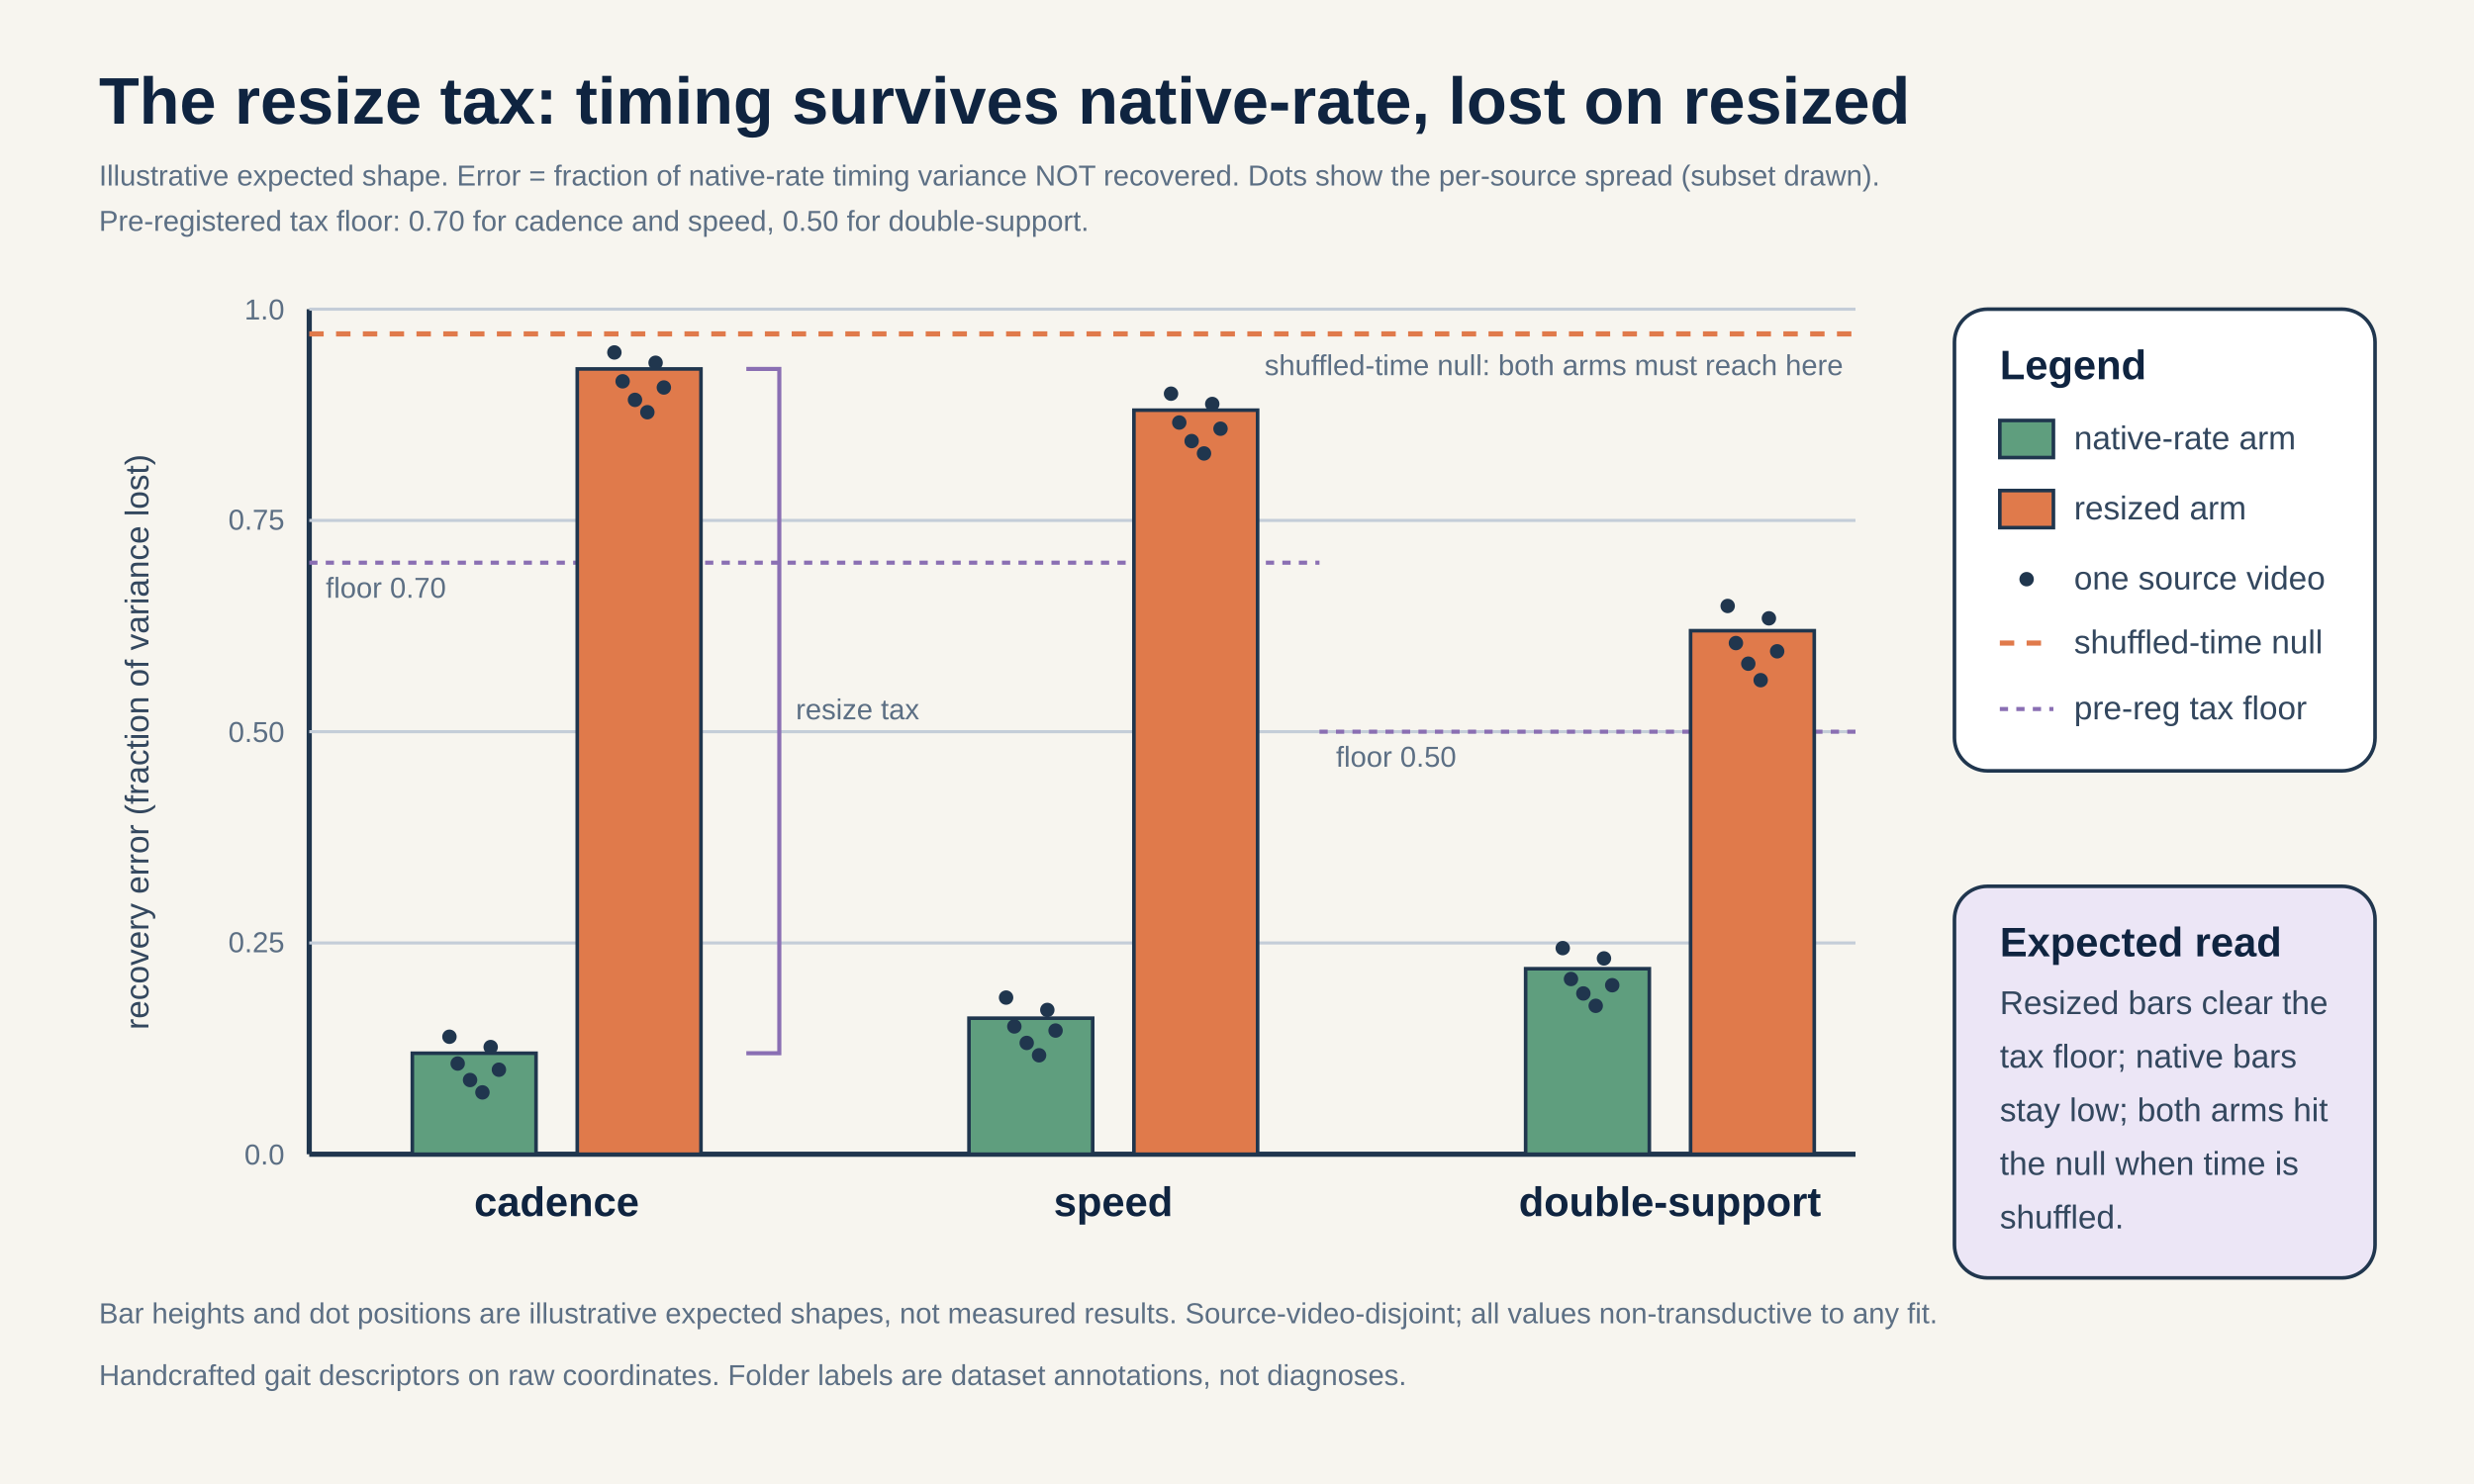
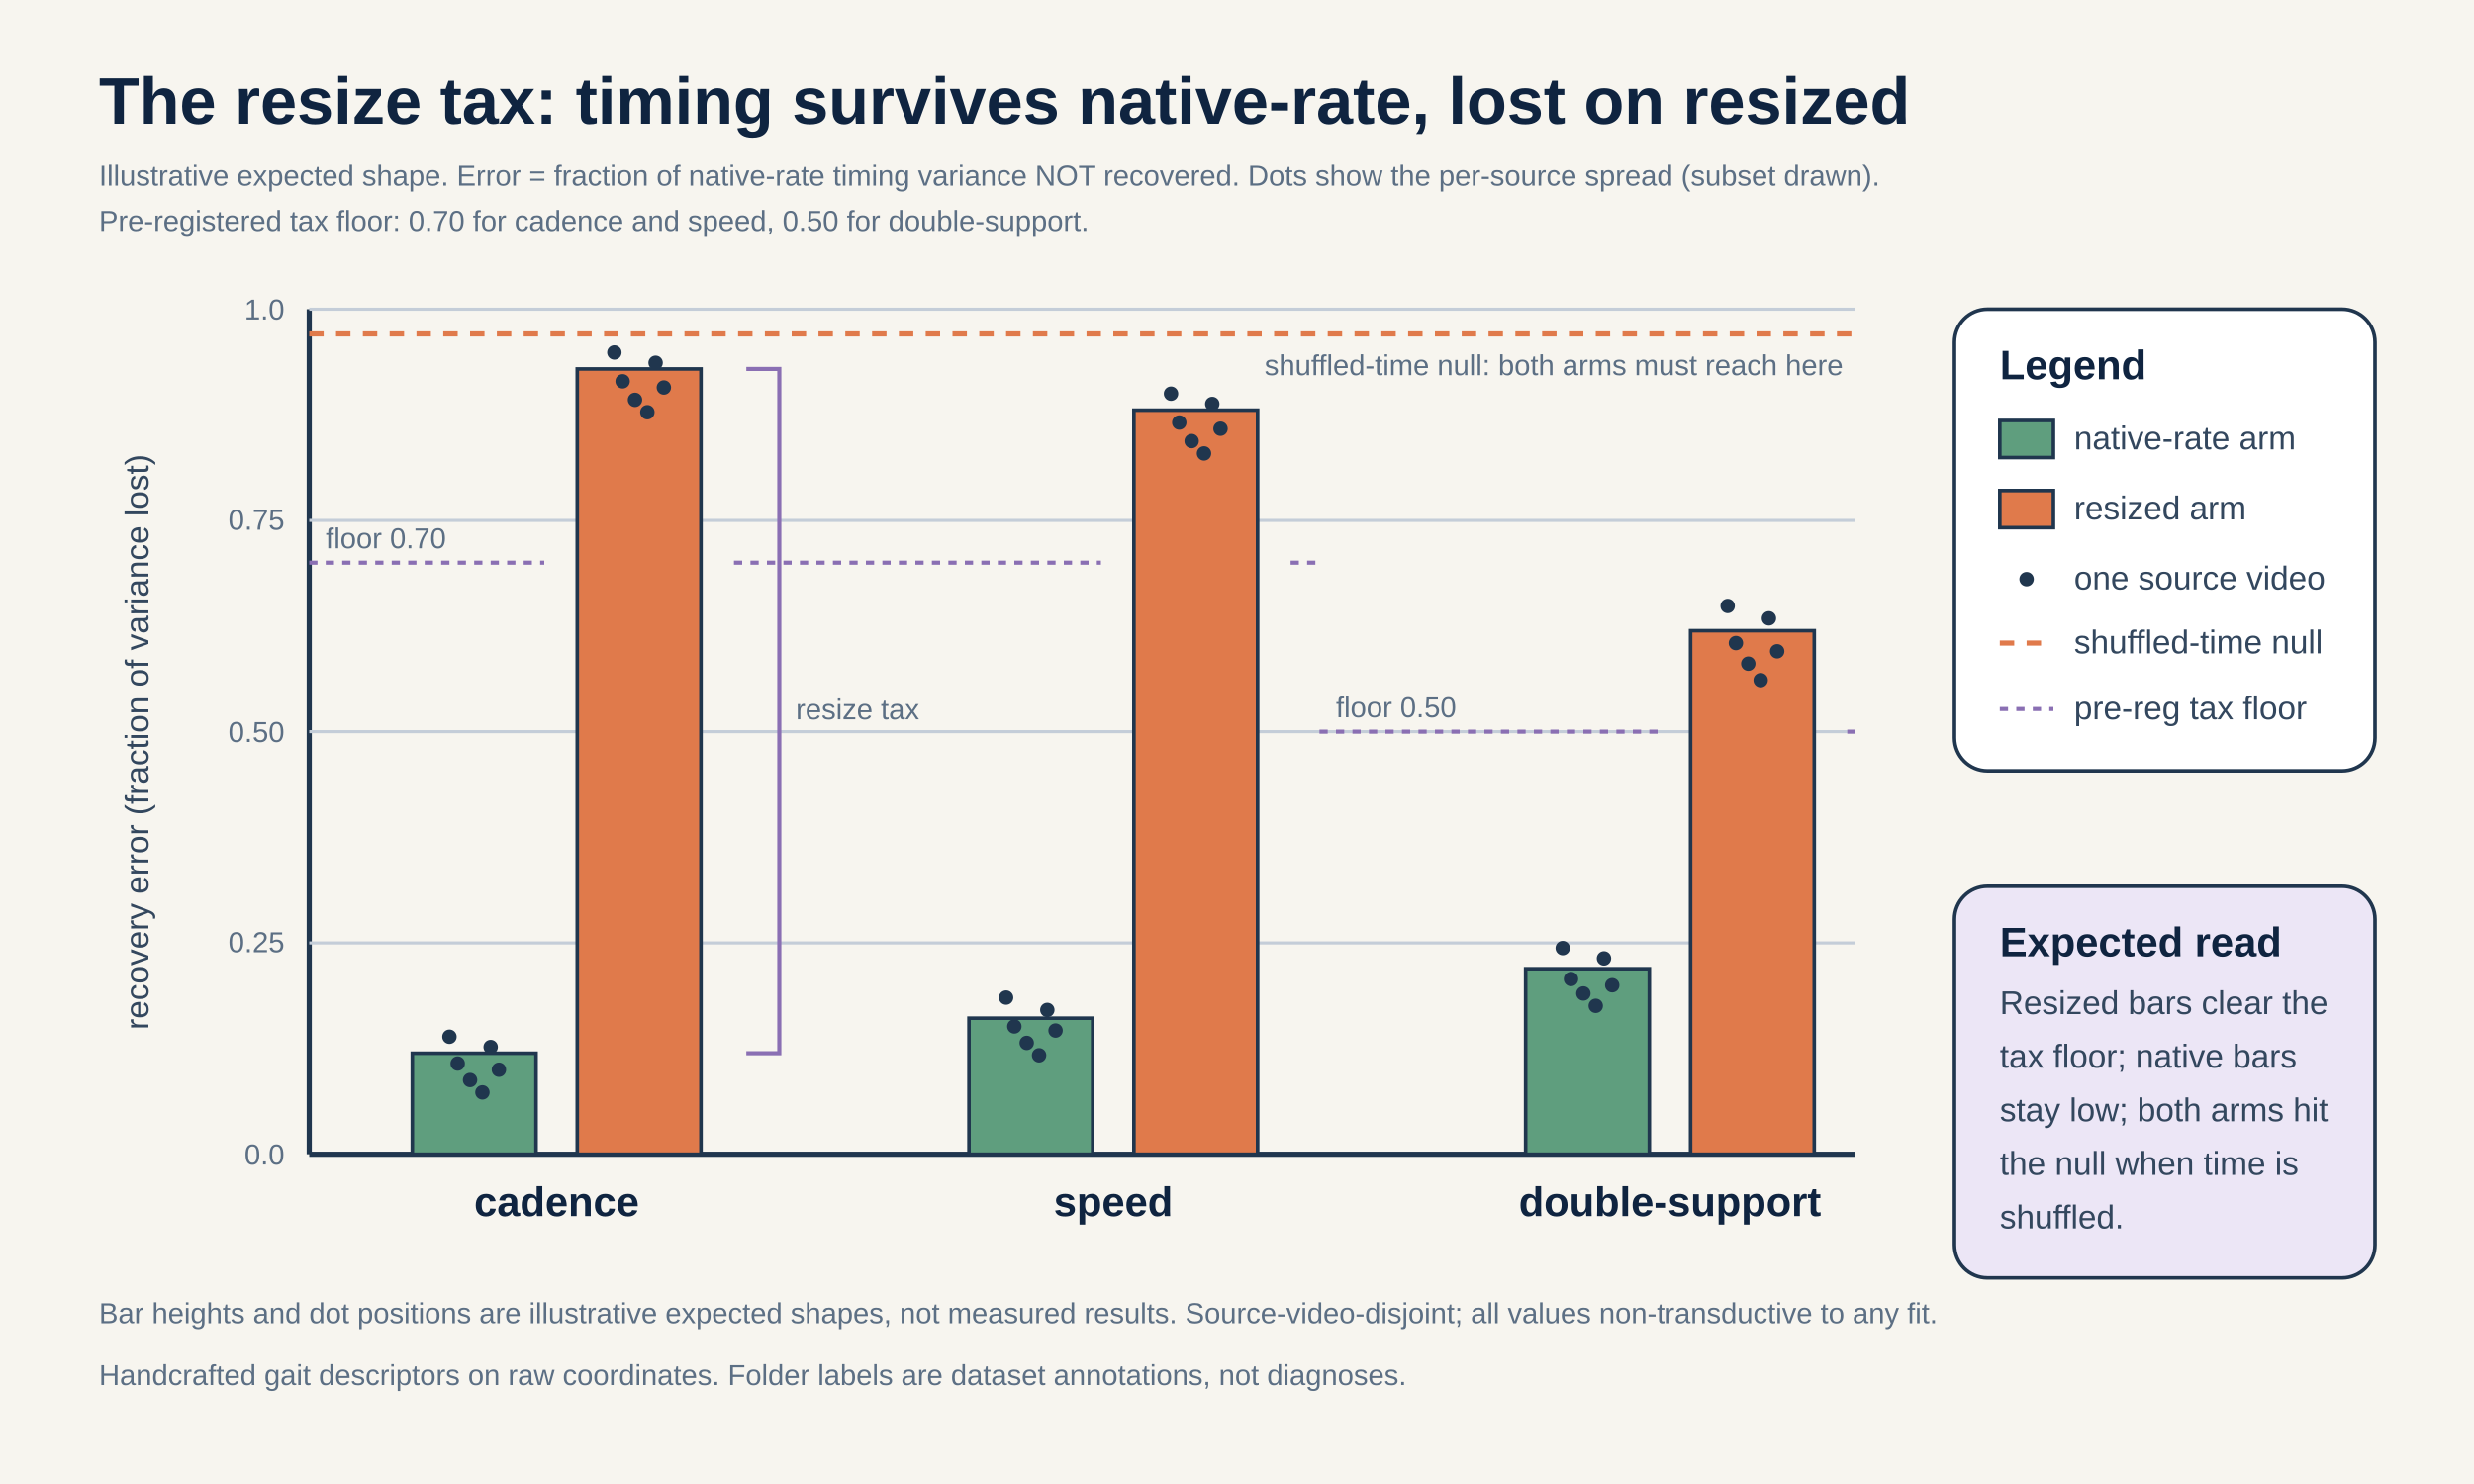
<svg xmlns="http://www.w3.org/2000/svg" viewBox="0 0 1200 720" role="img" aria-labelledby="fig2title fig2desc">
  <defs>
    <marker id="arrow" markerWidth="8" markerHeight="8" refX="7" refY="4" orient="auto" markerUnits="userSpaceOnUse">
      <path d="M0,0 L8,4 L0,8 z" fill="#20364e" />
    </marker>
    <style>
      .h{font-family:Arial,Helvetica,sans-serif;font-weight:700;font-size:32px;fill:#0f2440;}
      .t{font-family:Arial,Helvetica,sans-serif;font-weight:700;font-size:20px;fill:#0f2440;}
      .b{font-family:Arial,Helvetica,sans-serif;font-size:16px;fill:#33475e;}
      .s{font-family:Arial,Helvetica,sans-serif;font-size:14px;fill:#5c6f84;}
      .w{font-family:Arial,Helvetica,sans-serif;font-weight:700;font-size:16px;fill:#ffffff;}
      .ws{font-family:Arial,Helvetica,sans-serif;font-size:14px;fill:#cdd8e4;}
    </style>
  </defs>
  <rect x="0" y="0" width="1200" height="720" fill="#f7f5ef" />
  <text x="48" y="60" class="h">The resize tax: timing survives native-rate, lost on resized</text>
  <text x="48" y="90" class="s">Illustrative expected shape. Error = fraction of native-rate timing variance NOT recovered. Dots show the per-source spread (subset drawn).</text>
  <text x="48" y="112" class="s">Pre-registered tax floor: 0.70 for cadence and speed, 0.50 for double-support.</text>
  <g>
    <line x1="150" y1="150" x2="150" y2="560" stroke="#20364e" stroke-width="2.5" />
    <line x1="150" y1="560" x2="900" y2="560" stroke="#20364e" stroke-width="2.5" />
    <g stroke="#c4cdd8" stroke-width="1.5">
      <line x1="150" y1="150" x2="900" y2="150" />
      <line x1="150" y1="252.5" x2="900" y2="252.5" />
      <line x1="150" y1="355" x2="900" y2="355" />
      <line x1="150" y1="457.5" x2="900" y2="457.5" />
    </g>
    <text x="138" y="155" text-anchor="end" class="s">1.0</text>
    <text x="138" y="257" text-anchor="end" class="s">0.75</text>
    <text x="138" y="360" text-anchor="end" class="s">0.50</text>
    <text x="138" y="462" text-anchor="end" class="s">0.25</text>
    <text x="138" y="565" text-anchor="end" class="s">0.0</text>
    <text x="72" y="360" text-anchor="middle" class="b" transform="rotate(-90 72 360)">recovery error (fraction of variance lost)</text>
  </g>
-   <g>
-     <line x1="150" y1="273" x2="640" y2="273" stroke="#8a6fb3" stroke-width="2" stroke-dasharray="4 4" />
-     <text x="158" y="290" class="s" fill="#8a6fb3">floor 0.70</text>
-     <line x1="640" y1="355" x2="900" y2="355" stroke="#8a6fb3" stroke-width="2" stroke-dasharray="4 4" />
-     <text x="648" y="372" class="s" fill="#8a6fb3">floor 0.50</text>
+   <g stroke="#8a6fb3" stroke-width="2" stroke-dasharray="4 4">
+     <line x1="150" y1="273" x2="264" y2="273" />
+     <line x1="356" y1="273" x2="534" y2="273" />
+     <line x1="626" y1="273" x2="640" y2="273" />
  </g>
+   <text x="158" y="266" class="s" fill="#8a6fb3">floor 0.70</text>
+   <g stroke="#8a6fb3" stroke-width="2" stroke-dasharray="4 4">
+     <line x1="640" y1="355" x2="804" y2="355" />
+     <line x1="896" y1="355" x2="900" y2="355" />
+   </g>
+   <text x="648" y="348" class="s" fill="#8a6fb3">floor 0.50</text>
  <line x1="150" y1="162" x2="900" y2="162" stroke="#e07a4b" stroke-width="2.5" stroke-dasharray="7 6" />
  <text x="894" y="182" text-anchor="end" class="s" fill="#e07a4b">shuffled-time null: both arms must reach here</text>
  <g>
    <rect x="200" y="511" width="60" height="49" fill="#5f9e7e" stroke="#20364e" stroke-width="1.75" />
    <rect x="280" y="179" width="60" height="381" fill="#e07a4b" stroke="#20364e" stroke-width="1.75" />
    <text x="270" y="590" text-anchor="middle" class="t">cadence</text>
  </g>
  <g>
    <rect x="470" y="494" width="60" height="66" fill="#5f9e7e" stroke="#20364e" stroke-width="1.75" />
    <rect x="550" y="199" width="60" height="361" fill="#e07a4b" stroke="#20364e" stroke-width="1.75" />
    <text x="540" y="590" text-anchor="middle" class="t">speed</text>
  </g>
  <g>
    <rect x="740" y="470" width="60" height="90" fill="#5f9e7e" stroke="#20364e" stroke-width="1.75" />
    <rect x="820" y="306" width="60" height="254" fill="#e07a4b" stroke="#20364e" stroke-width="1.75" />
    <text x="810" y="590" text-anchor="middle" class="t">double-support</text>
  </g>
  <g fill="#20364e">
    <circle cx="222" cy="516" r="3.5" />
    <circle cx="238" cy="508" r="3.5" />
    <circle cx="228" cy="524" r="3.5" />
    <circle cx="242" cy="519" r="3.5" />
    <circle cx="218" cy="503" r="3.5" />
    <circle cx="234" cy="530" r="3.5" />
    <circle cx="492" cy="498" r="3.5" />
    <circle cx="508" cy="490" r="3.5" />
    <circle cx="498" cy="506" r="3.5" />
    <circle cx="512" cy="500" r="3.5" />
    <circle cx="488" cy="484" r="3.5" />
    <circle cx="504" cy="512" r="3.5" />
    <circle cx="762" cy="475" r="3.5" />
    <circle cx="778" cy="465" r="3.5" />
    <circle cx="768" cy="482" r="3.5" />
    <circle cx="782" cy="478" r="3.5" />
    <circle cx="758" cy="460" r="3.5" />
    <circle cx="774" cy="488" r="3.5" />
  </g>
  <g fill="#20364e">
    <circle cx="302" cy="185" r="3.5" />
    <circle cx="318" cy="176" r="3.5" />
    <circle cx="308" cy="194" r="3.5" />
    <circle cx="322" cy="188" r="3.5" />
    <circle cx="298" cy="171" r="3.5" />
    <circle cx="314" cy="200" r="3.5" />
    <circle cx="572" cy="205" r="3.5" />
    <circle cx="588" cy="196" r="3.5" />
    <circle cx="578" cy="214" r="3.5" />
    <circle cx="592" cy="208" r="3.5" />
    <circle cx="568" cy="191" r="3.5" />
    <circle cx="584" cy="220" r="3.5" />
    <circle cx="842" cy="312" r="3.5" />
    <circle cx="858" cy="300" r="3.5" />
    <circle cx="848" cy="322" r="3.5" />
    <circle cx="862" cy="316" r="3.5" />
    <circle cx="838" cy="294" r="3.5" />
    <circle cx="854" cy="330" r="3.5" />
  </g>
  <path d="M362 511 L378 511 L378 179 L362 179" fill="none" stroke="#8a6fb3" stroke-width="2" />
  <text x="386" y="349" class="s" fill="#8a6fb3">resize tax</text>
  <g>
    <rect x="948" y="150" width="204" height="224" rx="16" fill="#ffffff" stroke="#20364e" stroke-width="1.75" />
    <text x="970" y="184" class="t">Legend</text>
    <rect x="970" y="204" width="26" height="18" fill="#5f9e7e" stroke="#20364e" stroke-width="1.75" />
    <text x="1006" y="218" class="b">native-rate arm</text>
    <rect x="970" y="238" width="26" height="18" fill="#e07a4b" stroke="#20364e" stroke-width="1.75" />
    <text x="1006" y="252" class="b">resized arm</text>
    <circle cx="983" cy="281" r="3.5" fill="#20364e" />
    <text x="1006" y="286" class="b">one source video</text>
    <line x1="970" y1="312" x2="996" y2="312" stroke="#e07a4b" stroke-width="2.5" stroke-dasharray="7 6" />
    <text x="1006" y="317" class="b">shuffled-time null</text>
    <line x1="970" y1="344" x2="996" y2="344" stroke="#8a6fb3" stroke-width="2" stroke-dasharray="4 4" />
    <text x="1006" y="349" class="b">pre-reg tax floor</text>
  </g>
  <g>
    <rect x="948" y="430" width="204" height="190" rx="16" fill="#ece6f6" stroke="#20364e" stroke-width="1.75" />
    <text x="970" y="464" class="t">Expected read</text>
    <text x="970" y="492" class="b">Resized bars clear the</text>
    <text x="970" y="518" class="b">tax floor; native bars</text>
    <text x="970" y="544" class="b">stay low; both arms hit</text>
    <text x="970" y="570" class="b">the null when time is</text>
    <text x="970" y="596" class="b">shuffled.</text>
  </g>
  <text x="48" y="642" class="s">Bar heights and dot positions are illustrative expected shapes, not measured results. Source-video-disjoint; all values non-transductive to any fit.</text>
  <text x="48" y="672" class="s">Handcrafted gait descriptors on raw coordinates. Folder labels are dataset annotations, not diagnoses.</text>
</svg>
